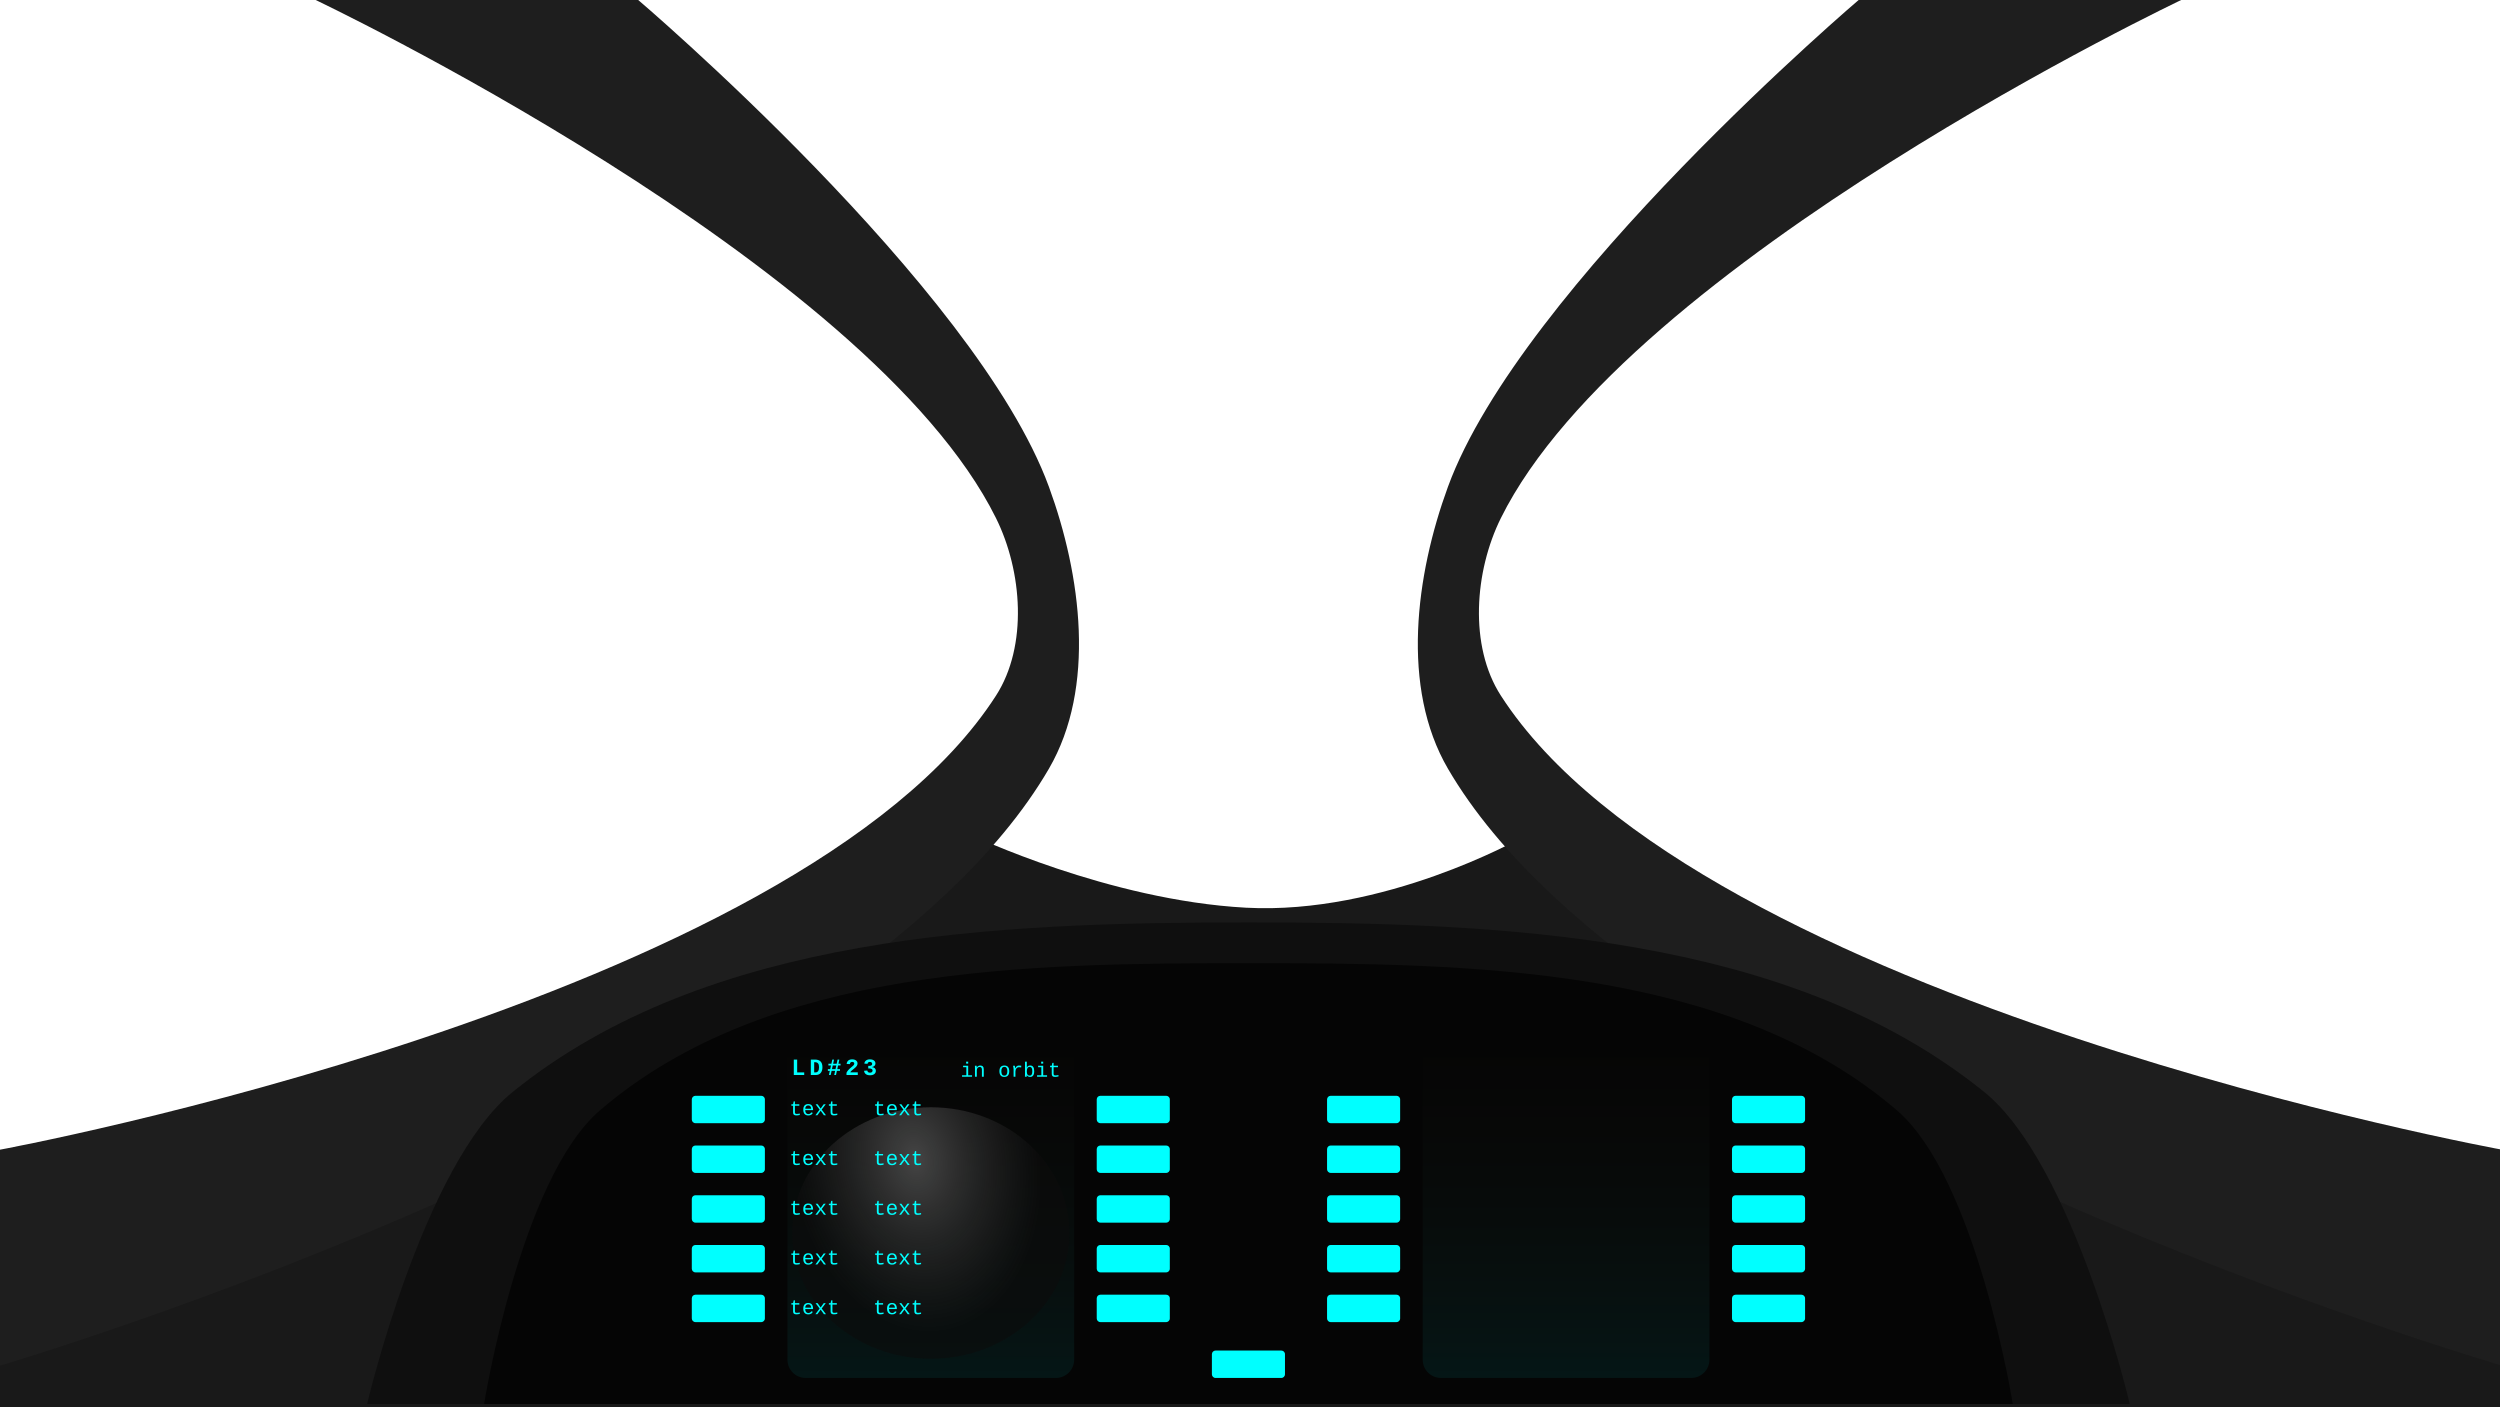
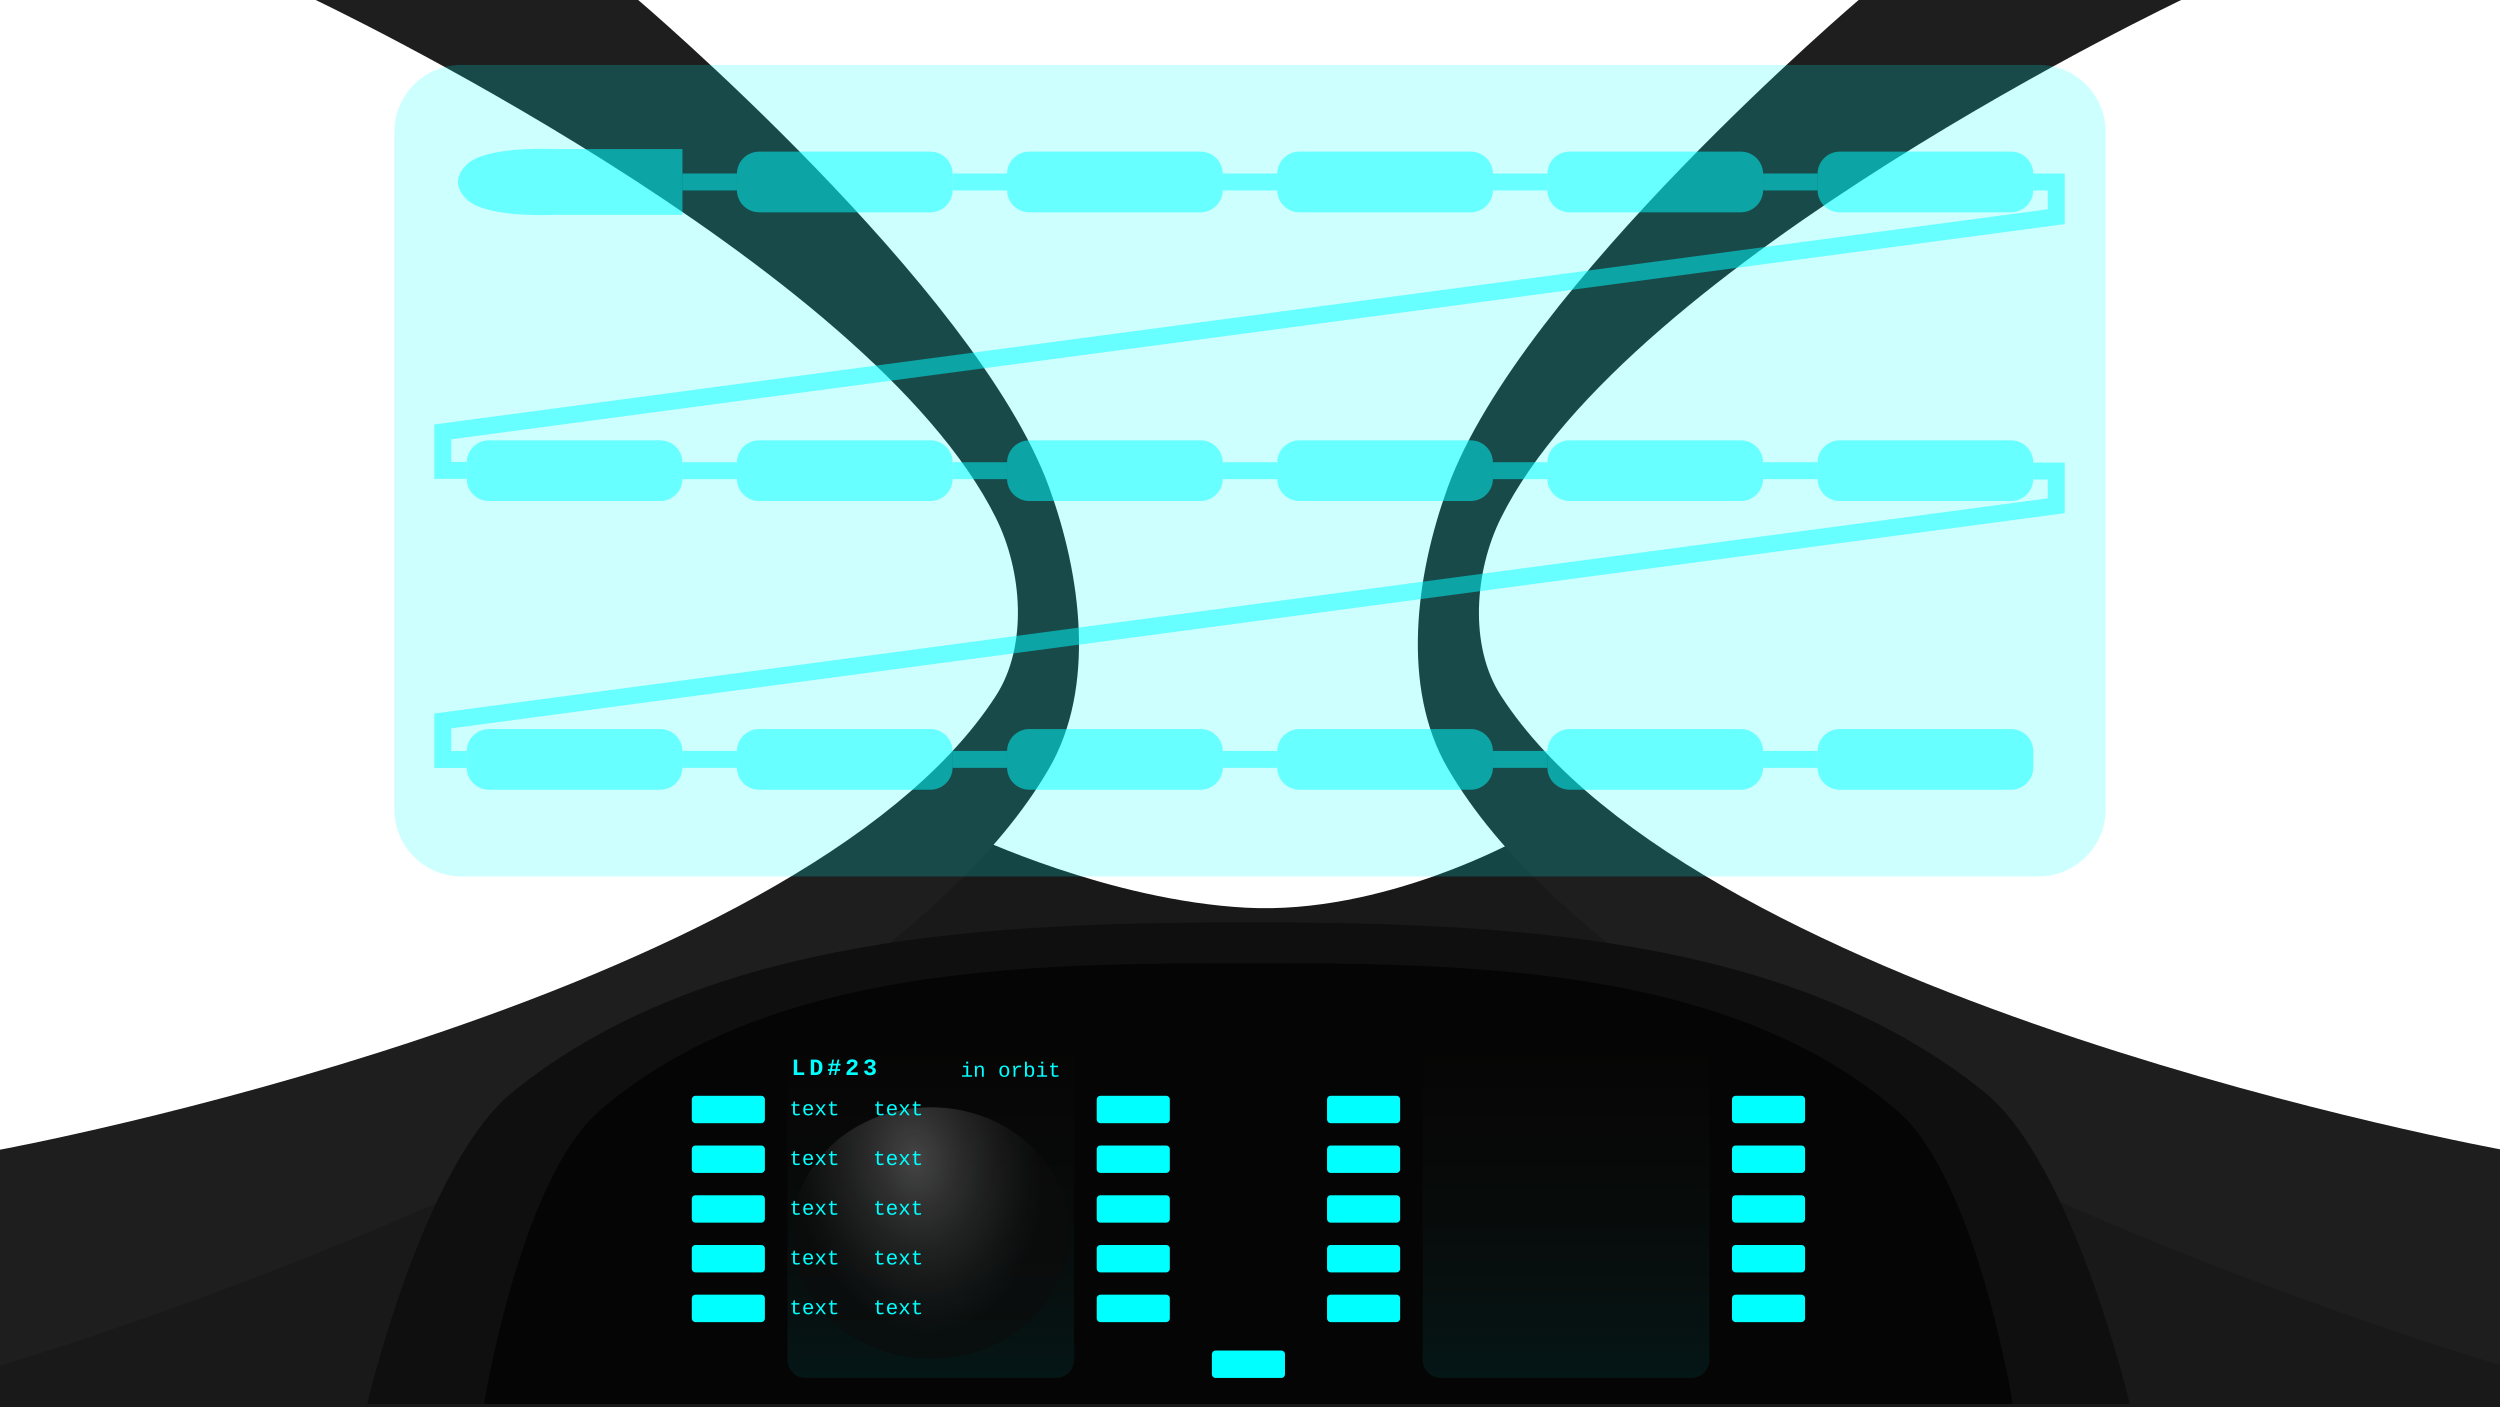
<svg xmlns="http://www.w3.org/2000/svg" xmlns:xlink="http://www.w3.org/1999/xlink" width="1920" height="1080" id="svg2" version="1.1">
  <defs id="defs4">
    <linearGradient id="linearGradient4623">
      <stop style="stop-color:#01ffff;stop-opacity:0.065;" offset="0" id="stop4625" />
      <stop style="stop-color:#908950;stop-opacity:0;" offset="1" id="stop4627" />
    </linearGradient>
    <linearGradient id="linearGradient4251">
      <stop style="stop-color:#000000;stop-opacity:0;" offset="0" id="stop4253" />
      <stop style="stop-color:#000000;stop-opacity:1;" offset="1" id="stop4255" />
    </linearGradient>
    <linearGradient id="linearGradient4205">
      <stop style="stop-color:#c5bd7b;stop-opacity:0;" offset="0" id="stop4207" />
      <stop id="stop4213" offset="0.92" style="stop-color:#c5bd7b;stop-opacity:0;" />
      <stop style="stop-color:#c5bd7b;stop-opacity:1;" offset="0.96" id="stop4215" />
      <stop style="stop-color:#c5bd7b;stop-opacity:0;" offset="1" id="stop4209" />
    </linearGradient>
    <linearGradient id="linearGradient3907">
      <stop style="stop-color:#454545;stop-opacity:1;" offset="0" id="stop3909" />
      <stop style="stop-color:#0c0c0c;stop-opacity:0.618;" offset="1" id="stop3911" />
    </linearGradient>
    <linearGradient id="linearGradient3839">
      <stop style="stop-color:#000000;stop-opacity:1;" offset="0" id="stop3841" />
      <stop style="stop-color:#545454;stop-opacity:1;" offset="1" id="stop3843" />
    </linearGradient>
    <linearGradient id="linearGradient3829">
      <stop style="stop-color:#fffeaf;stop-opacity:1;" offset="0" id="stop3831" />
      <stop id="stop3837" offset="0.773" style="stop-color:#fffeab;stop-opacity:1;" />
      <stop style="stop-color:#fffc29;stop-opacity:0.088;" offset="1" id="stop3833" />
    </linearGradient>
    <linearGradient id="linearGradient3801">
      <stop style="stop-color:#dfd862;stop-opacity:1;" offset="0" id="stop3803" />
      <stop style="stop-color:#000000;stop-opacity:1;" offset="1" id="stop3805" />
    </linearGradient>
    <radialGradient xlink:href="#linearGradient3801-5" id="radialGradient3811-3" cx="735.723" cy="386.787" fx="735.723" fy="386.787" r="280.822" gradientUnits="userSpaceOnUse" gradientTransform="matrix(0.6125018,-1.069118,1.249326,0.7157436,-461.1254,820.8164)" />
    <linearGradient id="linearGradient3801-5">
      <stop style="stop-color:#dfd862;stop-opacity:1;" offset="0" id="stop3803-5" />
      <stop style="stop-color:#000000;stop-opacity:1;" offset="1" id="stop3805-0" />
    </linearGradient>
    <radialGradient xlink:href="#linearGradient4205" id="radialGradient4211" cx="583.868" cy="581.122" fx="583.868" fy="581.122" r="280.822" gradientUnits="userSpaceOnUse" />
    <radialGradient xlink:href="#linearGradient3801-56" id="radialGradient3811-7" cx="735.723" cy="386.787" fx="735.723" fy="386.787" r="280.822" gradientUnits="userSpaceOnUse" gradientTransform="matrix(0.6125018,-1.069118,1.249326,0.7157436,-461.1254,820.8164)" />
    <linearGradient id="linearGradient3801-56">
      <stop style="stop-color:#dfd862;stop-opacity:1;" offset="0" id="stop3803-3" />
      <stop style="stop-color:#000000;stop-opacity:1;" offset="1" id="stop3805-7" />
    </linearGradient>
    <radialGradient xlink:href="#linearGradient4251" id="radialGradient4297" gradientUnits="userSpaceOnUse" gradientTransform="matrix(0.8300282,-0.5668098,0.5100089,0.7468497,-244.4041,397.5394)" cx="590.145" cy="435.201" fx="590.145" fy="435.201" r="280.822" />
    <radialGradient xlink:href="#linearGradient3829" id="radialGradient4299" gradientUnits="userSpaceOnUse" gradientTransform="matrix(1,0,0,1.02058,0,0.01414005)" cx="-179.571" cy="-0.687" fx="-179.571" fy="-0.687" r="208.38" />
    <linearGradient xlink:href="#linearGradient4623-5" id="linearGradient4629-0" x1="595.388" y1="1032.428" x2="595.388" y2="850.23" gradientUnits="userSpaceOnUse" gradientTransform="translate(-356.3143,-4.0714122e-7)" />
    <linearGradient id="linearGradient4623-5">
      <stop style="stop-color:#00ffff;stop-opacity:0.065;" offset="0" id="stop4625-6" />
      <stop style="stop-color:#908950;stop-opacity:0;" offset="1" id="stop4627-0" />
    </linearGradient>
    <linearGradient xlink:href="#linearGradient4623" id="linearGradient4745" gradientUnits="userSpaceOnUse" gradientTransform="translate(-356.3143,-4.0714122e-7)" x1="595.388" y1="1032.428" x2="595.388" y2="850.23" />
    <linearGradient xlink:href="#linearGradient4623-5" id="linearGradient4747" gradientUnits="userSpaceOnUse" gradientTransform="translate(-356.3143,-4.0714122e-7)" x1="595.388" y1="1032.428" x2="595.388" y2="850.23" />
    <linearGradient id="linearGradient3907-2">
      <stop style="stop-color:#454545;stop-opacity:1;" offset="0" id="stop3909-1" />
      <stop style="stop-color:#0c0c0c;stop-opacity:0.618;" offset="1" id="stop3911-2" />
    </linearGradient>
    <linearGradient xlink:href="#linearGradient4623-4" id="linearGradient4745-7" gradientUnits="userSpaceOnUse" gradientTransform="translate(-356.3143,-4.0714122e-7)" x1="595.388" y1="1032.428" x2="595.388" y2="850.23" />
    <linearGradient id="linearGradient4623-4">
      <stop style="stop-color:#00ffff;stop-opacity:0.065;" offset="0" id="stop4625-0" />
      <stop style="stop-color:#908950;stop-opacity:0;" offset="1" id="stop4627-8" />
    </linearGradient>
    <linearGradient id="linearGradient3907-2-3">
      <stop style="stop-color:#454545;stop-opacity:1;" offset="0" id="stop3909-1-2" />
      <stop style="stop-color:#0c0c0c;stop-opacity:0.618;" offset="1" id="stop3911-2-9" />
    </linearGradient>
    <radialGradient xlink:href="#linearGradient3907-2-3-4" id="radialGradient4323-4-2-3" gradientUnits="userSpaceOnUse" gradientTransform="matrix(0.5852774,-0.6163432,0.6898298,0.6550599,-359.764,421.7046)" cx="309.559" cy="671.099" fx="309.559" fy="671.099" r="72.226" />
    <linearGradient id="linearGradient3907-2-3-4">
      <stop style="stop-color:#454545;stop-opacity:1;" offset="0" id="stop3909-1-2-6" />
      <stop style="stop-color:#0c0c0c;stop-opacity:0.618;" offset="1" id="stop3911-2-9-9" />
    </linearGradient>
    <linearGradient y2="850.23" x2="595.388" y1="1032.428" x1="595.388" gradientTransform="translate(-356.3143,-4.0714122e-7)" gradientUnits="userSpaceOnUse" id="linearGradient4821-1" xlink:href="#linearGradient4623-4-6" />
    <linearGradient id="linearGradient4623-4-6">
      <stop style="stop-color:#00ffff;stop-opacity:0.065;" offset="0" id="stop4625-0-5" />
      <stop style="stop-color:#908950;stop-opacity:0;" offset="1" id="stop4627-8-4" />
    </linearGradient>
    <linearGradient y2="850.23" x2="595.388" y1="1032.428" x1="595.388" gradientTransform="translate(-356.3143,-4.0714122e-7)" gradientUnits="userSpaceOnUse" id="linearGradient4946" xlink:href="#linearGradient4623-4-6" />
    <radialGradient xlink:href="#linearGradient4205" id="radialGradient5015" gradientUnits="userSpaceOnUse" cx="583.868" cy="581.122" fx="583.868" fy="581.122" r="280.822" />
    <filter id="filter5031" x="-0.105" width="1.21" y="-0.14" height="1.279">
      <feGaussianBlur stdDeviation="29.223" id="feGaussianBlur5033" />
    </filter>
    <filter id="filter5037" x="-0.131" width="1.262" y="-0.111" height="1.221">
      <feGaussianBlur stdDeviation="28.399" id="feGaussianBlur5039" />
    </filter>
    <filter id="filter5043" x="-0.102" width="1.204" y="-0.146" height="1.292">
      <feGaussianBlur stdDeviation="30.009" id="feGaussianBlur5045" />
    </filter>
    <filter id="filter5049" x="-0.15" width="1.299" y="-0.1" height="1.2">
      <feGaussianBlur stdDeviation="31.626" id="feGaussianBlur5051" />
    </filter>
    <radialGradient xlink:href="#linearGradient3907-2-3-4" id="radialGradient5861" gradientUnits="userSpaceOnUse" gradientTransform="matrix(0.5852774,-0.6163432,0.6898298,0.6550599,-359.764,421.7046)" cx="309.559" cy="671.099" fx="309.559" fy="671.099" r="72.226" />
    <radialGradient xlink:href="#linearGradient3907-2-3-4" id="radialGradient5875" gradientUnits="userSpaceOnUse" gradientTransform="matrix(0.5852774,-0.6163432,0.6898298,0.6550599,-359.764,421.7046)" cx="309.559" cy="671.099" fx="309.559" fy="671.099" r="72.226" />
    <radialGradient xlink:href="#linearGradient3907-2-3-4" id="radialGradient5889" gradientUnits="userSpaceOnUse" gradientTransform="matrix(0.5852774,-0.6163432,0.6898298,0.6550599,-359.764,421.7046)" cx="309.559" cy="671.099" fx="309.559" fy="671.099" r="72.226" />
  </defs>
  <g id="layer2" transform="translate(0,312)" style="display:none">
    <g id="planet">
      <path transform="matrix(2.174671,0,0,2.174671,-321.1495,-589.9216)" d="m 864.691,581.122 a 280.822,280.822 0 1 1 -561.645,0 280.822,280.822 0 1 1 561.645,0 z" id="surface" style="fill:#908950;fill-opacity:1;fill-rule:nonzero;stroke:none" />
      <path transform="matrix(2.273364,0,0,2.273364,-378.7734,-647.2745)" d="m 864.691,581.122 a 280.822,280.822 0 1 1 -561.645,0 280.822,280.822 0 1 1 561.645,0 z" id="atmosphere" style="fill:url(#radialGradient5015);fill-opacity:1;fill-rule:nonzero;stroke:none" />
      <g id="surfaceshade">
        <path transform="translate(0,-312)" id="path5029" d="M 985.714,725.714 C 1011.393,680.993 1088.546,733.694 1140,737.143 c 47.598,3.191 115.092,47.364 142.857,8.571 26.351,-36.817 -20.989,-92.198 -51.428,-125.714 -41.243,-45.412 -102.156,-76.843 -162.857,-85.714 -58.586,-8.562 -124.668,1.979 -174.286,34.286 -38.969,25.373 -60.706,71.976 -80,114.286 -21.181,46.446 -11.992,104.149 -37.143,148.571 -9.954,17.581 -27.194,30.096 -42.857,42.857 -33.585,27.362 -95.441,30.146 -108.571,71.429 -7.13,22.416 7.775,50.5 25.714,65.714 24.502,20.781 62.703,25.892 94.286,20 25.708,-4.796 45.225,-26.606 65.714,-42.857 23.749,-18.836 41.951,-44.039 65.714,-62.857 17.81,-14.103 37.063,-26.517 57.143,-37.143 28.297,-14.974 57.186,-30.828 88.571,-37.143 50.418,-10.144 141.019,49.688 154.286,0 11.336,-42.457 -74.025,-48.103 -114.286,-65.714 -14.627,-6.398 -32.868,-4.807 -45.714,-14.286 -14.88,-10.979 -40.636,-29.678 -31.429,-45.714 z" style="fill:#ddd8b3;fill-opacity:0.196;stroke:none;filter:url(#filter5031)" />
        <path transform="translate(0,-312)" id="path5035" d="m 597.143,1248.571 c -3.476,37.984 -22.99,80.279 -5.714,114.286 16.51,32.499 61.926,38.59 91.429,60 19.742,14.326 33.152,41.302 57.143,45.714 27.548,5.066 53.441,-16.815 80,-25.714 41.125,-13.78 80.094,-35.612 122.857,-42.857 36.621,-6.204 79.157,18.389 111.429,0 25.97,-14.798 36.516,-48.703 45.714,-77.143 3.237,-10.009 6.438,-21.537 2.857,-31.428 -6.878,-18.996 -25.187,-33.063 -42.857,-42.857 -22.227,-12.319 -51.282,-6.343 -74.286,-17.143 -22.76,-10.685 -43.313,-26.906 -60,-45.714 -24.933,-28.102 -43.608,-62.098 -57.143,-97.143 -8.412,-21.78 -7.271,-46.302 -14.286,-68.571 -15.253,-48.426 -22.241,-106.059 -60,-140 C 775.018,862.681 743.252,845.716 720,857.143 c -14.606,7.178 -16.004,29.48 -17.143,45.714 -2.458,35.036 18.001,68.072 22.857,102.857 4.485,32.125 18.127,67.175 5.714,97.143 -13.166,31.786 -49.907,47.55 -77.143,68.572 -16.31,12.588 -40.525,16.804 -51.429,34.286 -7.627,12.229 -4.401,28.505 -5.714,42.857 z" style="fill:#ddd8b3;fill-opacity:0.196;stroke:none;filter:url(#filter5037)" />
        <path transform="translate(0,-312)" id="path5041" d="m 518.571,604.286 0,0 c 0,0 -50.769,37.596 -72.857,60 -10.704,10.856 -19.725,23.298 -28.571,35.714 -12.418,17.431 -29.101,33.521 -34.286,54.286 -6.246,25.017 -2.363,52.656 5.714,77.143 10.057,30.487 28.47,58.99 51.429,81.429 9.929,9.704 21.895,22.754 35.714,21.429 31.217,-2.994 67.597,-31.589 70,-62.857 2.593,-33.74 -63.571,-44.739 -64.286,-78.571 C 480.976,771.433 506.248,757.862 520,741.429 c 18.38,-21.963 34.661,-47.094 58.571,-62.857 27.038,-17.824 60.791,-22.363 91.429,-32.857 42.169,-14.444 82.617,-39.359 127.143,-41.429 15.117,-0.703 29.187,8.971 44.286,10 27.657,1.885 57.031,2.932 82.857,-7.143 24.668,-9.623 41.301,-33.194 62.857,-48.571 32.471,-23.164 101.72,-25.865 100,-65.714 -1.167,-27.034 -45.904,-29.589 -71.429,-38.571 -22.378,-7.876 -46.276,-12.863 -70,-12.857 -55.199,0.014 -115.884,1.009 -162.857,30 -22.855,14.106 -28.642,46.281 -48.571,64.286 -11.575,10.457 -24.849,20.577 -40,24.286 -28.275,6.922 -58.136,-3.264 -87.143,-5.714 -13.834,-1.169 -28.517,-9.388 -41.429,-4.286 -22.289,8.807 -47.143,54.286 -47.143,54.286 z" style="fill:#ddd8b3;fill-opacity:0.196;stroke:none;filter:url(#filter5043)" />
        <path transform="translate(0,-312)" id="path5047" d="m 1072.857,1031.429 c 21.439,45.91 -68.397,92.373 -55.714,141.429 8.806,34.06 61.281,38.303 81.428,67.143 15.611,22.346 9.669,56.22 27.143,77.143 22.83,27.336 57.263,51.617 92.857,52.857 53.853,1.876 102.196,-38.223 145.714,-70 38.63,-28.207 69.107,-66.605 98.571,-104.286 13.588,-17.378 30.761,-34.218 35.714,-55.714 5.491,-23.829 11.266,-58.559 -8.571,-72.857 -20.91,-15.072 -55.287,-0.01 -75.714,15.714 -24.472,18.832 -16.358,64.829 -41.429,82.857 -24.986,17.968 -64.692,28.1 -91.428,12.857 -26.89,-15.33 -43.755,-55.825 -35.714,-85.714 14.3,-53.159 83.532,-72.864 131.429,-100 29.005,-16.433 69.166,-13.69 92.857,-37.143 12.443,-12.318 18.311,-31.144 20,-48.571 3.513,-36.252 -11.283,-72.163 -21.429,-107.143 -1.847,-6.37 -4.014,-12.723 -7.143,-18.571 -15.955,-29.823 -34.212,-59.393 -58.572,-82.857 -37.67,-36.285 -80.235,-74.997 -131.429,-85.714 -17.011,-3.561 -34.494,4.664 -51.429,8.571 -44.043,10.163 -115.909,-4.377 -130,38.571 -6.146,18.732 17.691,39.154 35.714,47.143 29.718,13.173 64.748,-5.872 97.143,-8.571 24.276,-2.023 50.261,-14.817 72.857,-5.714 26.594,10.713 53.193,35.889 57.143,64.286 4.372,31.431 -23.495,59.534 -41.428,85.714 -11.043,16.122 -20.852,38.959 -40,42.857 -32.17,6.549 -60.548,-54.504 -90,-40 -27.25,13.42 -0.665,66.401 -21.429,88.571 -10.913,11.652 -30.503,9.437 -45.714,14.286 -38.165,12.165 -90.742,4.736 -114.286,37.143 -4.198,5.779 -4.177,15.634 0,21.429 14.968,20.767 62.026,1.091 72.857,24.286 z" style="fill:#ddd8b3;fill-opacity:0.196;stroke:none;filter:url(#filter5049)" />
      </g>
      <path transform="matrix(2.336169,0,0,2.336169,-415.4432,-683.7718)" d="m 864.691,581.122 a 280.822,280.822 0 1 1 -561.645,0 280.822,280.822 0 1 1 561.645,0 z" id="planetshade" style="fill:url(#radialGradient4297);fill-opacity:1;fill-rule:nonzero;stroke:none" />
    </g>
    <path style="fill:url(#radialGradient4299);fill-opacity:1;fill-rule:nonzero;stroke:none" id="sun" d="m 13.891,74.442 c -2.712,7.878 -15.572,49.318 -20.692,56.428 -5.12,7.11 1.727,-12.317 -4.378,-6.044 -6.105,6.274 -30.858,17.03 -37.499,22.909 -6.641,5.879 -10.188,27.303 -17.42,32.494 -7.232,5.19 -20.202,-7.533 -27.771,-3.018 -7.569,4.515 -27.758,-1.945 -35.947,0.565 -8.189,2.51 -21.461,37.304 -29.838,38.435 -8.377,1.131 -9.657,-28.446 -18.258,-29.291 -8.601,-0.846 -19.199,5.609 -27.813,4.478 -8.615,-1.132 -26.988,8.055 -35.301,5.731 -8.313,-2.324 -11.024,-12.568 -19.42,-15.232 -8.396,-2.665 -3.532,-9.613 -11.503,-13.099 -7.971,-3.486 -25.585,3.155 -32.143,-2.707 -6.558,-5.862 -8.822,-23.937 -15.536,-29.436 -6.714,-5.499 -23.986,-1.158 -28.148,-8.358 -4.162,-7.2 -8.954,-17.029 -12.448,-24.698 -3.494,-7.669 -2.288,-18.417 -4.644,-26.902 -2.356,-8.485 -22.605,-22.676 -24.661,-30.76 -2.055,-8.084 1.527,-12.328 1.197,-20.815 -0.33,-8.488 3.77,-37.168 3.276,-45.495 -0.494,-8.327 10.965,-24.18 12.486,-32.591 1.521,-8.41 -0.014,-4.422 2.922,-12.405 2.936,-7.983 4.371,-30.141 8.172,-38.089 3.801,-7.948 20.449,-5.354 24.712,-12.786 4.263,-7.432 -20.388,-9.081 -14.539,-15.001 5.849,-5.92 49.454,-28.292 55.077,-34.423 5.623,-6.131 -14.071,-14.187 -7.586,-19.515 6.486,-5.328 28.413,8.986 35.961,5.095 7.548,-3.891 34.452,-4.632 43.149,-6.245 8.697,-1.613 -9.701,-10.757 -1.389,-12.179 8.312,-1.422 33.461,-15.839 42.181,-15.955 8.719,-0.116 27.873,4.796 36.263,5.061 8.39,0.265 1.536,10.101 9.817,12.127 8.281,2.026 34.462,-10.07 42.084,-6.417 7.621,3.653 29.319,25.407 36.725,30.148 7.406,4.741 1.891,-2.281 8.889,3.059 6.998,5.34 27.456,3.928 33.534,10.203 6.078,6.275 -5.776,39.844 -0.925,46.921 4.851,7.076 28.904,2.204 33.483,9.676 4.578,7.472 -3.972,6.232 0.081,13.96 4.053,7.728 -9.331,17.7 -6.92,25.697 2.411,7.996 10.712,26.338 11.201,34.939 0.489,8.601 -0.054,31.297 -0.652,39.771 -0.599,8.474 13.781,29.869 11.824,38.382 -1.957,8.513 -9.878,-8.891 -12.204,-0.725 -2.326,8.166 -2.684,18.229 -5.396,26.107 z" transform="matrix(0.6106784,0,0,0.6106784,467.76,-201.7829)" />
  </g>
  <g id="layer1" transform="translate(0,27.63782)" style="display:inline">
    <path style="fill:#191919;fill-opacity:1;stroke:none" d="M -0.372,943.096 659.302,674.962 745.903,613.62 c 0,0 105.196,50.134 210.992,55.855 105.796,5.721 210.386,-53.049 210.386,-53.049 l 78.582,58.536 674.74,280.874 1.071,104.811 -1923.349,0 z" id="path3796" />
    <path style="fill:#1e1e1e;fill-opacity:1;stroke:none" d="m 240.33,-28.642 c 0,0 427.012,202.105 524.605,398.921 20.186,40.709 24.584,98.102 0,136.316 C 613.158,742.525 -0.937,855.5 -0.937,855.5 l 0,165.965 c 0,0 651.004,-191.393 806.506,-458.74 36.285,-62.382 24.797,-148.729 0,-216.502 C 749.3,192.429 488.509,-29.066 488.509,-29.066 z" id="path2989" />
    <path style="fill:#1e1e1e;fill-opacity:1;stroke:none" d="m 1677.264,-28.642 c 0,0 -427.012,202.105 -524.605,398.921 -20.186,40.709 -24.621,98.126 0,136.316 152.667,236.801 769.872,348.905 769.872,348.905 l 0,165.965 c 0,0 -654.136,-190.557 -810.506,-458.74 -36.351,-62.344 -24.797,-148.729 0,-216.502 56.269,-153.794 317.06,-375.289 317.06,-375.289 z" id="path2989-3" />
    <g id="g3919" transform="matrix(1.403256,0,0,1.403256,240.3303,-426.0992)">
      <g id="g3915">
        <path style="fill:#0f0f0f;fill-opacity:1;stroke:none" d="m 512,788.787 c -137.762,0 -295.648,6.156 -402.725,92.832 -48.812,39.512 -79.627,170.743 -79.627,170.743 l 964.705,0 c 0,0 -30.816,-131.232 -79.627,-170.743 C 807.648,794.943 649.762,788.787 512,788.787 z" id="path3863" />
        <path style="fill:#050505;fill-opacity:1;stroke:none" d="m 512,811.097 c -121.298,0 -262.808,1.537 -354.876,80.51 -43.726,37.506 -63.448,160.755 -63.448,160.755 l 836.648,0 c 0,0 -19.723,-123.249 -63.448,-160.755 C 774.808,812.634 633.298,811.097 512,811.097 z" id="path3863-7" />
      </g>
      <rect ry="2" rx="2" y="1023.11" x="492" height="15" width="40" id="menubutton" style="fill:#00ffff;fill-opacity:1;fill-rule:nonzero;stroke:none;display:inline" />
      <g id="leftdisplay" transform="translate(20.62273,2.512385)">
        <rect ry="10" rx="10" y="850.592" x="239.074" height="185.005" width="156.93" id="leftdisplayback" style="fill:url(#linearGradient4745);fill-opacity:1;fill-rule:nonzero;stroke:none" />
        <g id="spacedisplaymode" transform="translate(5.6716613e-6,3.9143887e-5)">
          <path style="fill:url(#radialGradient5889);fill-opacity:1;fill-rule:nonzero;stroke:none" id="path3905" d="m 364.665,698.299 c 0,26.221 -32.337,47.477 -72.226,47.477 -39.889,0 -72.226,-21.256 -72.226,-47.477 0,-26.221 32.337,-47.477 72.226,-47.477 39.889,0 72.226,21.256 72.226,47.477 z" transform="matrix(1.050801,0,0,1.449115,10.24432,-55.67172)" />
          <text id="text3925" y="869.796" x="241.226" style="font-size:12.827px;font-style:normal;font-variant:normal;font-weight:bold;font-stretch:normal;line-height:125%;letter-spacing:0px;word-spacing:0px;fill:#000000;fill-opacity:1;stroke:none;font-family:Courier New;-inkscape-font-specification:Courier New Bold" xml:space="preserve">
            <tspan style="font-size:12.827px;font-weight:bold;letter-spacing:2.102px;fill:#00ffff;-inkscape-font-specification:Courier New Bold" y="869.796" x="241.226" id="tspan3927">LD#23</tspan>
          </text>
          <text id="text3931" y="870.741" x="333.841" style="font-size:11.402px;font-style:normal;font-variant:normal;font-weight:normal;font-stretch:normal;line-height:125%;letter-spacing:0px;word-spacing:0px;fill:#000000;fill-opacity:1;stroke:none;font-family:Courier New;-inkscape-font-specification:Courier New" xml:space="preserve">
            <tspan style="font-size:11.402px;fill:#00ffff" y="870.741" x="333.841" id="tspan3933">in orbit</tspan>
          </text>
        </g>
        <g id="leftbuttons" transform="translate(-14.68396,-1.294853)" style="display:inline">
          <rect style="fill:#00ffff;fill-opacity:1;fill-rule:nonzero;stroke:none" id="leftleftbutton2" width="40" height="15" x="201.414" y="909.672" rx="2" ry="2" />
          <rect style="fill:#00ffff;fill-opacity:1;fill-rule:nonzero;stroke:none" id="leftrightbutton2" width="40" height="15" x="423.033" y="909.672" rx="2" ry="2" />
          <rect style="fill:#00ffff;fill-opacity:1;fill-rule:nonzero;stroke:none" id="leftleftbutton3" width="40" height="15" x="201.414" y="936.89" rx="2" ry="2" />
          <rect style="fill:#00ffff;fill-opacity:1;fill-rule:nonzero;stroke:none" id="leftrightbutton3" width="40" height="15" x="423.033" y="936.89" rx="2" ry="2" />
          <rect style="fill:#00ffff;fill-opacity:1;fill-rule:nonzero;stroke:none" id="leftleftbutton4" width="40" height="15" x="201.414" y="964.107" rx="2" ry="2" />
          <rect style="fill:#00ffff;fill-opacity:1;fill-rule:nonzero;stroke:none" id="leftrightbutton4" width="40" height="15" x="423.033" y="964.107" rx="2" ry="2" />
          <rect style="fill:#00ffff;fill-opacity:1;fill-rule:nonzero;stroke:none" id="leftleftbutton5" width="40" height="15" x="201.414" y="991.324" rx="2" ry="2" />
          <rect style="fill:#00ffff;fill-opacity:1;fill-rule:nonzero;stroke:none" id="leftrightbutton5" width="40" height="15" x="423.033" y="991.324" rx="2" ry="2" />
          <rect style="fill:#00ffff;fill-opacity:1;fill-rule:nonzero;stroke:none;display:inline" id="leftleftbutton1" width="40" height="15" x="201.414" y="882.455" rx="2" ry="2" />
          <rect style="fill:#00ffff;fill-opacity:1;fill-rule:nonzero;stroke:none;display:inline" id="leftrightbutton1" width="40" height="15" x="423.033" y="882.455" rx="2" ry="2" />
          <text xml:space="preserve" style="font-size:28.505px;font-style:normal;font-weight:normal;line-height:125%;letter-spacing:0px;word-spacing:0px;fill:#000000;fill-opacity:1;stroke:none;font-family:Sans" x="254.853" y="893.12" id="leftleftbutton1text">
            <tspan id="tspan5896" x="254.853" y="893.12" style="font-size:11.402px;fill:#00ffff;font-family:Courier New;-inkscape-font-specification:Courier New">text</tspan>
          </text>
          <text id="leftleftbutton2text" y="920.337" x="254.853" style="font-size:28.505px;font-style:normal;font-weight:normal;line-height:125%;letter-spacing:0px;word-spacing:0px;fill:#000000;fill-opacity:1;stroke:none;font-family:Sans" xml:space="preserve">
            <tspan style="font-size:11.402px;fill:#00ffff;font-family:Courier New;-inkscape-font-specification:Courier New" y="920.337" x="254.853" id="tspan5900">text</tspan>
          </text>
          <text xml:space="preserve" style="font-size:28.505px;font-style:normal;font-weight:normal;line-height:125%;letter-spacing:0px;word-spacing:0px;fill:#000000;fill-opacity:1;stroke:none;font-family:Sans" x="254.853" y="947.555" id="leftleftbutton3text">
            <tspan id="tspan5904" x="254.853" y="947.555" style="font-size:11.402px;fill:#00ffff;font-family:Courier New;-inkscape-font-specification:Courier New">text</tspan>
          </text>
          <text id="leftleftbutton4text" y="974.772" x="254.853" style="font-size:28.505px;font-style:normal;font-weight:normal;line-height:125%;letter-spacing:0px;word-spacing:0px;fill:#000000;fill-opacity:1;stroke:none;font-family:Sans" xml:space="preserve">
            <tspan style="font-size:11.402px;fill:#00ffff;font-family:Courier New;-inkscape-font-specification:Courier New" y="974.772" x="254.853" id="tspan5908">text</tspan>
          </text>
          <text xml:space="preserve" style="font-size:28.505px;font-style:normal;font-weight:normal;line-height:125%;letter-spacing:0px;word-spacing:0px;fill:#000000;fill-opacity:1;stroke:none;font-family:Sans" x="254.853" y="1001.989" id="leftleftbutton5text">
            <tspan id="tspan5912" x="254.853" y="1001.989" style="font-size:11.402px;fill:#00ffff;font-family:Courier New;-inkscape-font-specification:Courier New">text</tspan>
          </text>
          <text id="leftrightbutton1text" y="893.12" x="409.588" style="font-size:28.505px;font-style:normal;font-weight:normal;text-align:end;line-height:125%;letter-spacing:0px;word-spacing:0px;text-anchor:end;fill:#000000;fill-opacity:1;stroke:none;font-family:Sans" xml:space="preserve">
            <tspan style="font-size:11.402px;text-align:end;text-anchor:end;fill:#00ffff;font-family:Courier New;-inkscape-font-specification:Courier New" y="893.12" x="409.588" id="tspan5934">text</tspan>
          </text>
          <text xml:space="preserve" style="font-size:28.505px;font-style:normal;font-weight:normal;text-align:end;line-height:125%;letter-spacing:0px;word-spacing:0px;text-anchor:end;fill:#000000;fill-opacity:1;stroke:none;font-family:Sans" x="409.588" y="920.337" id="leftrightbutton2text">
            <tspan id="tspan5938" x="409.588" y="920.337" style="font-size:11.402px;text-align:end;text-anchor:end;fill:#00ffff;font-family:Courier New;-inkscape-font-specification:Courier New">text</tspan>
          </text>
          <text id="leftrightbutton3text" y="947.555" x="409.588" style="font-size:28.505px;font-style:normal;font-weight:normal;text-align:end;line-height:125%;letter-spacing:0px;word-spacing:0px;text-anchor:end;fill:#000000;fill-opacity:1;stroke:none;font-family:Sans" xml:space="preserve">
            <tspan style="font-size:11.402px;text-align:end;text-anchor:end;fill:#00ffff;font-family:Courier New;-inkscape-font-specification:Courier New" y="947.555" x="409.588" id="tspan5942">text</tspan>
          </text>
          <text xml:space="preserve" style="font-size:28.505px;font-style:normal;font-weight:normal;text-align:end;line-height:125%;letter-spacing:0px;word-spacing:0px;text-anchor:end;fill:#000000;fill-opacity:1;stroke:none;font-family:Sans" x="409.588" y="974.772" id="leftrightbutton4text">
            <tspan id="tspan5946" x="409.588" y="974.772" style="font-size:11.402px;text-align:end;text-anchor:end;fill:#00ffff;font-family:Courier New;-inkscape-font-specification:Courier New">text</tspan>
          </text>
          <text id="leftrightbutton5text" y="1001.989" x="409.588" style="font-size:28.505px;font-style:normal;font-weight:normal;text-align:end;line-height:125%;letter-spacing:0px;word-spacing:0px;text-anchor:end;fill:#000000;fill-opacity:1;stroke:none;font-family:Sans" xml:space="preserve">
            <tspan style="font-size:11.402px;text-align:end;text-anchor:end;fill:#00ffff;font-family:Courier New;-inkscape-font-specification:Courier New" y="1001.989" x="409.588" id="tspan5950">text</tspan>
          </text>
        </g>
      </g>
      <g transform="translate(368.2986,2.512385)" style="display:inline" id="rightdisplay">
        <g id="rightbuttons" transform="translate(-14.68396,-1.294853)" style="display:inline">
          <rect style="fill:#00ffff;fill-opacity:1;fill-rule:nonzero;stroke:none" id="rightleftbutton2" width="40" height="15" x="201.414" y="909.672" rx="2" ry="2" />
          <rect style="fill:#00ffff;fill-opacity:1;fill-rule:nonzero;stroke:none" id="rightrightbutton2" width="40" height="15" x="423.033" y="909.672" rx="2" ry="2" />
          <rect style="fill:#00ffff;fill-opacity:1;fill-rule:nonzero;stroke:none" id="rightleftbutton3" width="40" height="15" x="201.414" y="936.89" rx="2" ry="2" />
          <rect style="fill:#00ffff;fill-opacity:1;fill-rule:nonzero;stroke:none" id="rightrightbutton3" width="40" height="15" x="423.033" y="936.89" rx="2" ry="2" />
          <rect style="fill:#00ffff;fill-opacity:1;fill-rule:nonzero;stroke:none" id="rightleftbutton4" width="40" height="15" x="201.414" y="964.107" rx="2" ry="2" />
          <rect style="fill:#00ffff;fill-opacity:1;fill-rule:nonzero;stroke:none" id="rightrightbutton4" width="40" height="15" x="423.033" y="964.107" rx="2" ry="2" />
          <rect style="fill:#00ffff;fill-opacity:1;fill-rule:nonzero;stroke:none" id="rightleftbutton5" width="40" height="15" x="201.414" y="991.324" rx="2" ry="2" />
          <rect style="fill:#00ffff;fill-opacity:1;fill-rule:nonzero;stroke:none" id="rightrightbutton5" width="40" height="15" x="423.033" y="991.324" rx="2" ry="2" />
          <rect style="fill:#00ffff;fill-opacity:1;fill-rule:nonzero;stroke:none;display:inline" id="rightleftbutton1" width="40" height="15" x="201.414" y="882.455" rx="2" ry="2" />
          <rect style="fill:#00ffff;fill-opacity:1;fill-rule:nonzero;stroke:none;display:inline" id="rightrightbutton1" width="40" height="15" x="423.033" y="882.455" rx="2" ry="2" />
        </g>
        <rect ry="10" rx="10" y="850.592" x="239.074" height="185.005" width="156.93" id="rightdisplayback" style="fill:url(#linearGradient4747);fill-opacity:1;fill-rule:nonzero;stroke:none" />
      </g>
    </g>
  </g>
-   <g id="layer3" style="display:inline" />
+   <g id="layer3" style="display:inline">
+     <g id="g6014" transform="translate(20.0531,-20)">
+       <rect ry="51.675" rx="51.675" y="69.847" x="282.753" height="623.264" width="1314.388" id="rect5952" style="fill:#00ffff;fill-opacity:0.196;stroke:none" />
+       <g transform="translate(-22.2231,-2.525356)" id="g5994">
+         <rect ry="17.083" rx="17.083" y="138.98" x="568.11" height="46.593" width="165.665" id="rect5958" style="fill:#00ffff;fill-opacity:0.498;stroke:none" />
+         <rect style="fill:#00ffff;fill-opacity:0.498;stroke:none" id="rect5960" width="165.665" height="46.593" x="775.595" y="138.98" rx="17.083" ry="17.083" />
+         <rect ry="17.083" rx="17.083" y="138.98" x="983.08" height="46.593" width="165.665" id="rect5962" style="fill:#00ffff;fill-opacity:0.498;stroke:none" />
+         <rect style="fill:#00ffff;fill-opacity:0.498;stroke:none" id="rect5964" width="165.665" height="46.593" x="1190.565" y="138.98" rx="17.083" ry="17.083" />
+         <rect ry="17.083" rx="17.083" y="138.98" x="1398.051" height="46.593" width="165.665" id="rect5966" style="fill:#00ffff;fill-opacity:0.498;stroke:none" />
+         <rect style="fill:#00ffff;fill-opacity:0.498;stroke:none" id="rect5970" width="165.665" height="46.593" x="360.624" y="360.708" rx="17.083" ry="17.083" />
+         <rect ry="17.083" rx="17.083" y="360.708" x="568.11" height="46.593" width="165.665" id="rect5972" style="fill:#00ffff;fill-opacity:0.498;stroke:none" />
+         <rect style="fill:#00ffff;fill-opacity:0.498;stroke:none" id="rect5974" width="165.665" height="46.593" x="775.595" y="360.708" rx="17.083" ry="17.083" />
+         <rect ry="17.083" rx="17.083" y="360.708" x="983.08" height="46.593" width="165.665" id="rect5976" style="fill:#00ffff;fill-opacity:0.498;stroke:none" />
+         <rect style="fill:#00ffff;fill-opacity:0.498;stroke:none" id="rect5978" width="165.665" height="46.593" x="1190.565" y="360.708" rx="17.083" ry="17.083" />
+         <rect ry="17.083" rx="17.083" y="360.708" x="1398.051" height="46.593" width="165.665" id="rect5980" style="fill:#00ffff;fill-opacity:0.498;stroke:none" />
+         <rect style="fill:#00ffff;fill-opacity:0.498;stroke:none" id="rect5982" width="165.665" height="46.593" x="1398.051" y="582.437" rx="17.083" ry="17.083" />
+         <rect ry="17.083" rx="17.083" y="582.437" x="1190.565" height="46.593" width="165.665" id="rect5984" style="fill:#00ffff;fill-opacity:0.498;stroke:none" />
+         <rect style="fill:#00ffff;fill-opacity:0.498;stroke:none" id="rect5986" width="165.665" height="46.593" x="983.08" y="582.437" rx="17.083" ry="17.083" />
+         <rect ry="17.083" rx="17.083" y="582.437" x="775.595" height="46.593" width="165.665" id="rect5988" style="fill:#00ffff;fill-opacity:0.498;stroke:none" />
+         <rect style="fill:#00ffff;fill-opacity:0.498;stroke:none" id="rect5990" width="165.665" height="46.593" x="568.11" y="582.437" rx="17.083" ry="17.083" />
+         <rect ry="17.083" rx="17.083" y="582.437" x="360.624" height="46.593" width="165.665" id="rect5992" style="fill:#00ffff;fill-opacity:0.498;stroke:none" />
+         <rect style="fill:#00ffff;fill-opacity:0.498;stroke:none" id="rect6036" width="41.819" height="13" x="526.289" y="155.776" />
+         <rect y="155.776" x="733.775" height="13" width="41.819" id="rect6038" style="fill:#00ffff;fill-opacity:0.498;stroke:none" />
+         <rect style="fill:#00ffff;fill-opacity:0.498;stroke:none" id="rect6040" width="41.819" height="13" x="941.26" y="155.776" />
+         <rect y="155.776" x="1148.745" height="13" width="41.819" id="rect6042" style="fill:#00ffff;fill-opacity:0.498;stroke:none" />
+         <rect style="fill:#00ffff;fill-opacity:0.498;stroke:none" id="rect6044" width="41.819" height="13" x="1356.23" y="155.776" />
+         <rect y="377.505" x="526.289" height="13" width="41.819" id="rect6046" style="fill:#00ffff;fill-opacity:0.498;stroke:none" />
+         <rect style="fill:#00ffff;fill-opacity:0.498;stroke:none" id="rect6048" width="41.819" height="13" x="733.775" y="377.505" />
+         <rect y="377.505" x="941.26" height="13" width="41.819" id="rect6050" style="fill:#00ffff;fill-opacity:0.498;stroke:none" />
+         <rect style="fill:#00ffff;fill-opacity:0.498;stroke:none" id="rect6052" width="41.819" height="13" x="1148.745" y="377.505" />
+         <rect y="377.505" x="1356.23" height="13" width="41.819" id="rect6054" style="fill:#00ffff;fill-opacity:0.498;stroke:none" />
+         <rect style="fill:#00ffff;fill-opacity:0.498;stroke:none" id="rect6056" width="41.819" height="13" x="1356.23" y="599.233" />
+         <rect y="599.233" x="1148.745" height="13" width="41.819" id="rect6058" style="fill:#00ffff;fill-opacity:0.498;stroke:none" />
+         <rect style="fill:#00ffff;fill-opacity:0.498;stroke:none" id="rect6060" width="41.819" height="13" x="941.26" y="599.233" />
+         <rect y="599.233" x="733.775" height="13" width="41.819" id="rect6062" style="fill:#00ffff;fill-opacity:0.498;stroke:none" />
+         <rect style="fill:#00ffff;fill-opacity:0.498;stroke:none" id="rect6064" width="41.819" height="13" x="526.289" y="599.233" />
+         <path style="fill:none;stroke:#00ffff;stroke-width:13;stroke-linecap:butt;stroke-linejoin:miter;stroke-miterlimit:4;stroke-opacity:0.498;stroke-dasharray:none" d="m 1561.549,159.753 17.655,0 0,26.649 -1239.146,165.277 0,29.588 18.394,0.002" id="path6066" transform="translate(2.169998,2.525356)" />
+         <path id="path6070" d="m 1563.719,384.279 17.655,0 0,26.649 -1239.146,165.277 0,29.588 18.394,0.002" style="fill:none;stroke:#00ffff;stroke-width:13;stroke-linecap:butt;stroke-linejoin:miter;stroke-miterlimit:4;stroke-opacity:0.498;stroke-dasharray:none" />
+         <path style="fill:#00ffff;fill-opacity:0.498;stroke:none" d="m 427.383,137.026 c 0,0 -45.56,-2.371 -63.469,9.312 -5.253,3.427 -10,9.666 -10,15.938 0,6.272 4.747,12.511 10,15.938 17.909,11.684 63.469,9.312 63.469,9.312 l 98.906,0 0,-50.5 z" id="path6072" />
+       </g>
+     </g>
+   </g>
</svg>
